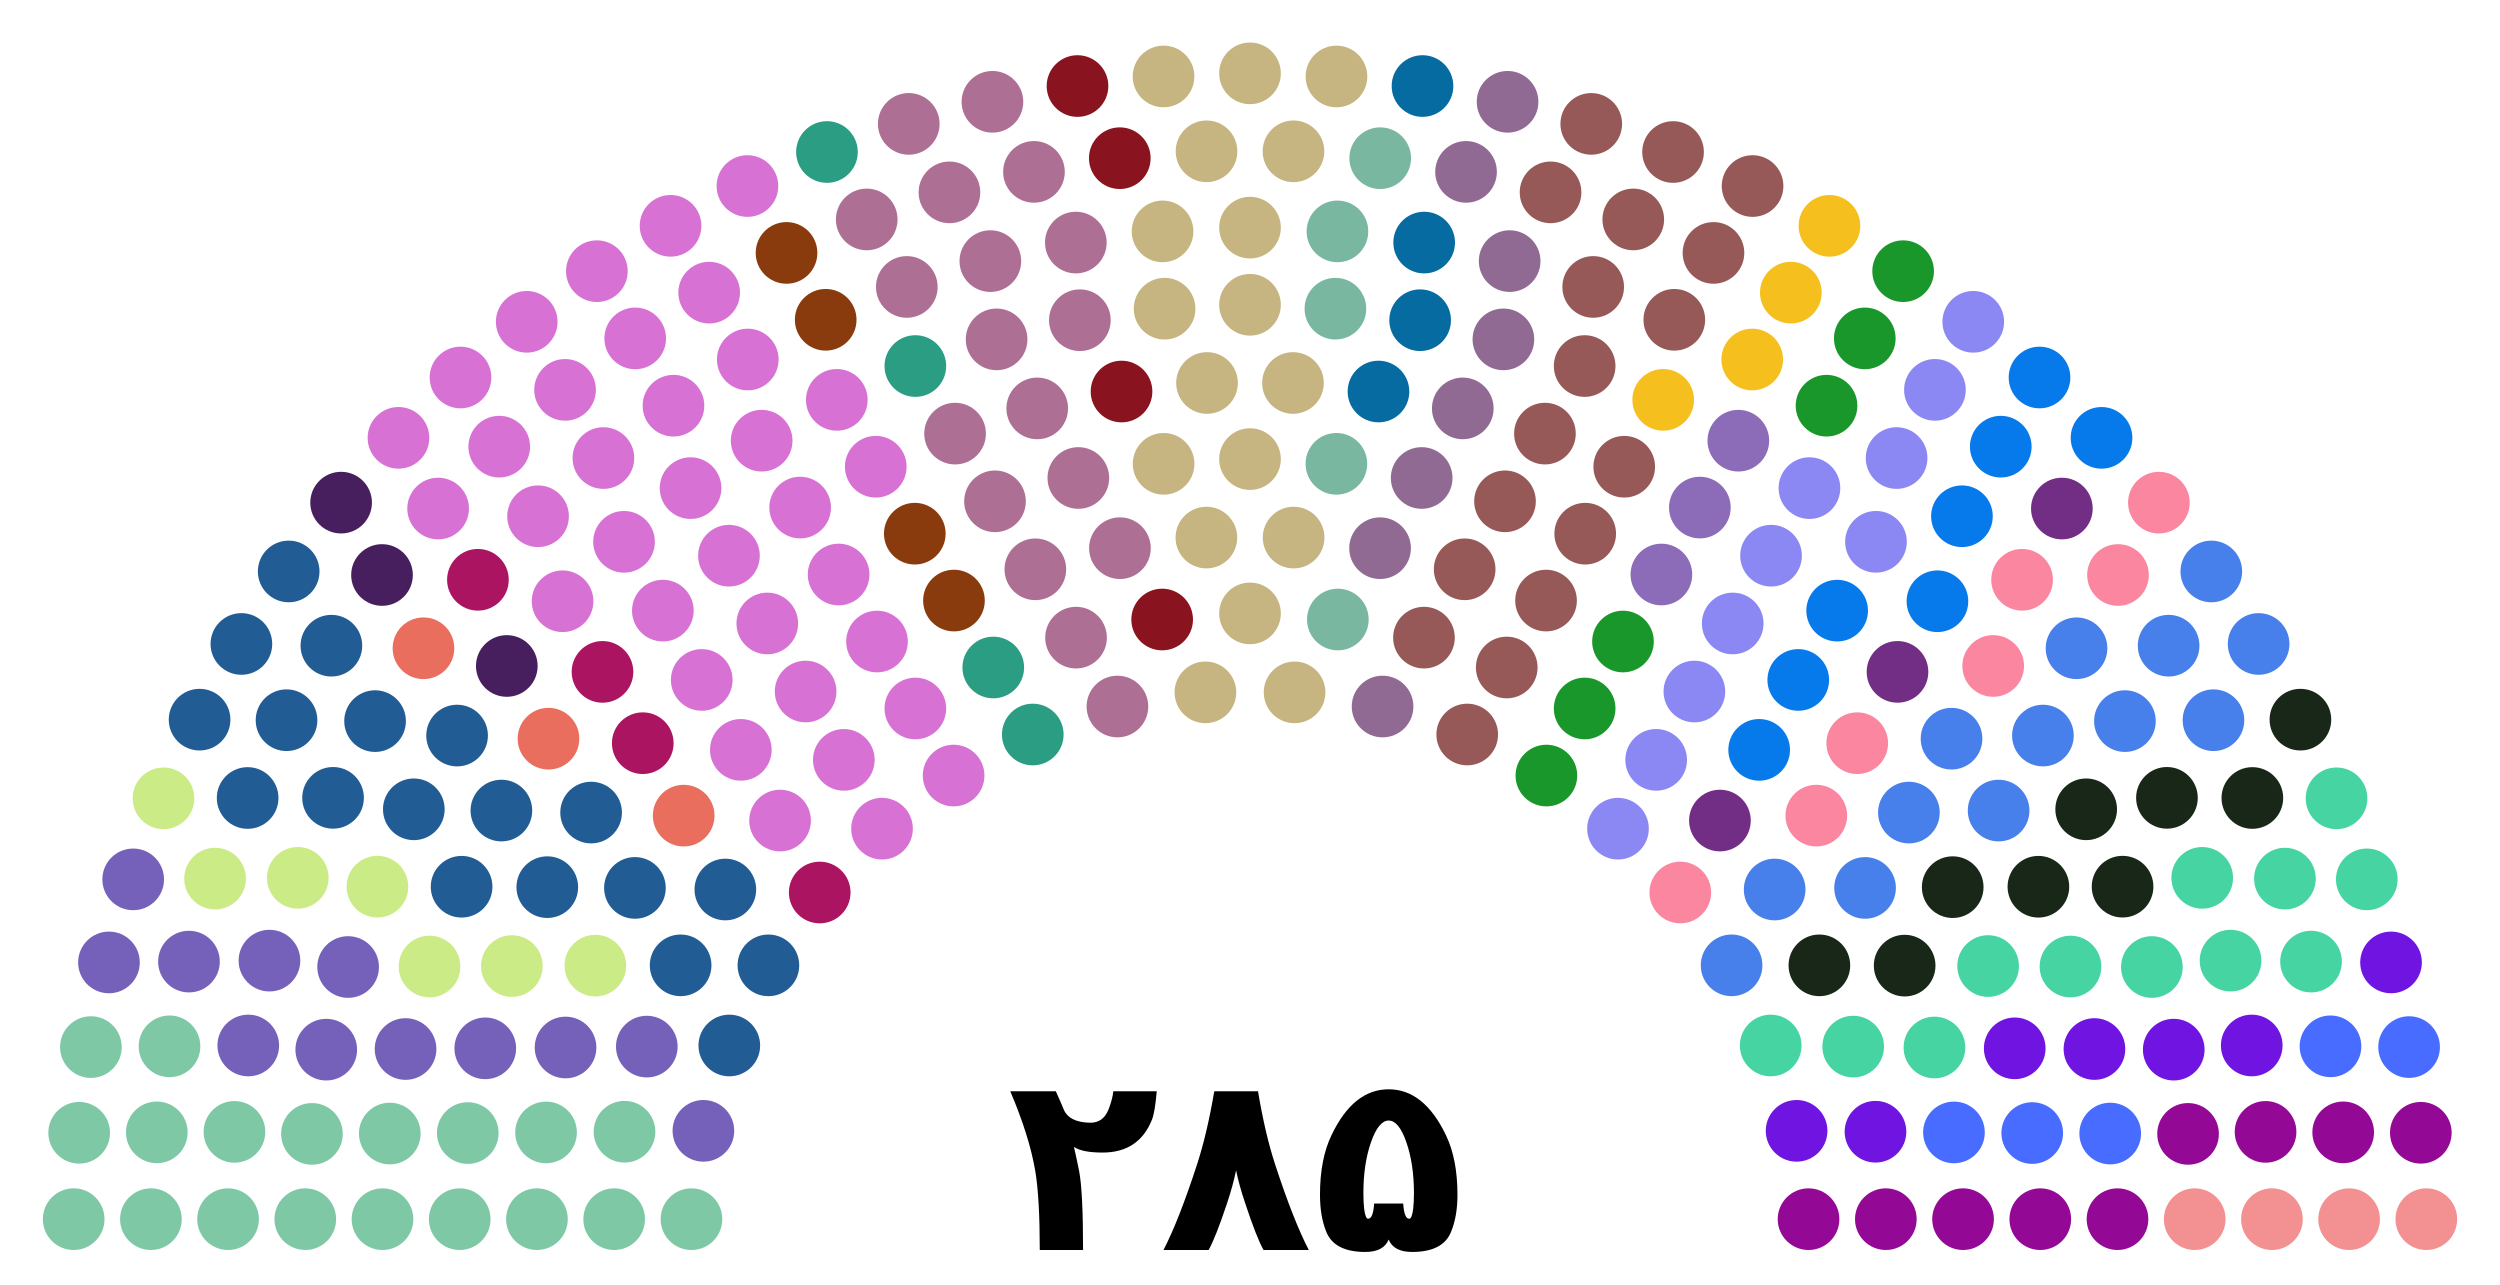
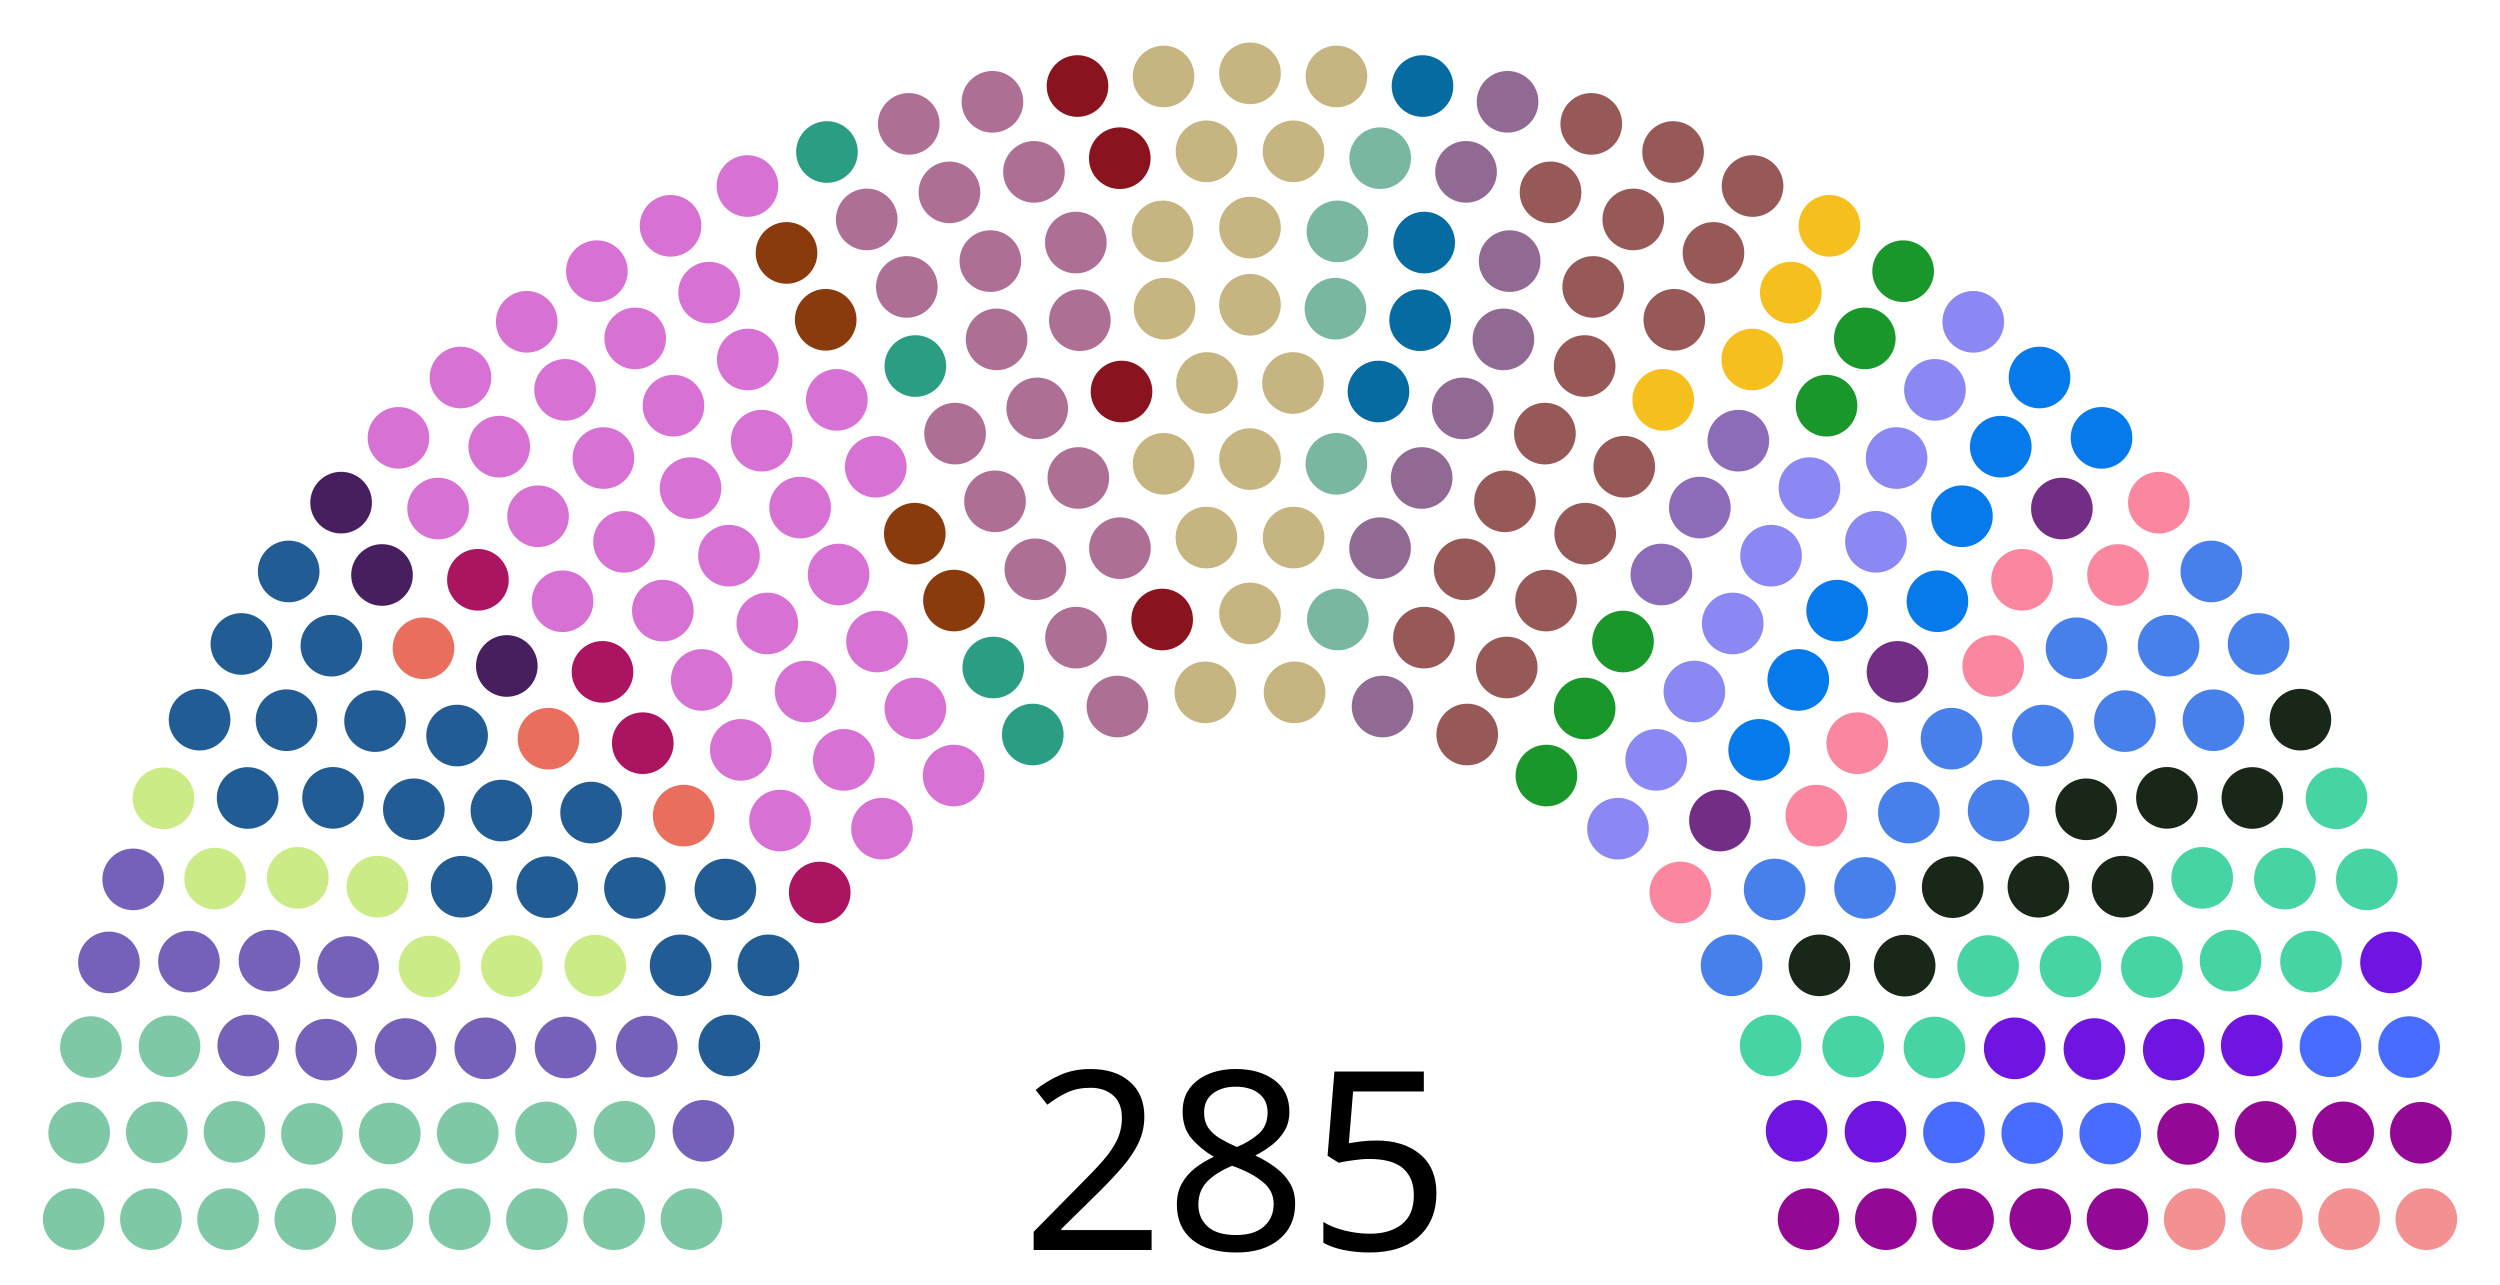
<svg xmlns="http://www.w3.org/2000/svg" version="1.1" width="360" height="185">
  <g>
-     <text x="178" y="180" font-size="36" font-weight="bold" font-family="B-Nazanin, sans-serif" text-anchor="middle">۲۸۵</text>
+     <text id="count" x="178" y="180" font-size="36" font-family="sans-serif" text-anchor="middle">285</text>
    <g fill="#7EC8A6" id="آذربایجانشرقی">
      <circle cx="10.61" cy="175.56" r="4.44" />
      <circle cx="21.73" cy="175.56" r="4.44" />
      <circle cx="32.84" cy="175.56" r="4.44" />
      <circle cx="43.96" cy="175.56" r="4.44" />
      <circle cx="55.08" cy="175.56" r="4.44" />
      <circle cx="66.20" cy="175.56" r="4.44" />
      <circle cx="77.32" cy="175.56" r="4.44" />
      <circle cx="88.44" cy="175.56" r="4.44" />
      <circle cx="99.57" cy="175.56" r="4.44" />
      <circle cx="11.40" cy="163.12" r="4.44" />
      <circle cx="22.58" cy="163.06" r="4.44" />
      <circle cx="33.76" cy="162.99" r="4.44" />
      <circle cx="44.92" cy="163.28" r="4.44" />
      <circle cx="56.13" cy="163.23" r="4.44" />
      <circle cx="67.36" cy="163.16" r="4.44" />
      <circle cx="78.63" cy="163.07" r="4.44" />
      <circle cx="13.09" cy="150.78" r="4.44" />
      <circle cx="24.41" cy="150.67" r="4.44" />
      <circle cx="89.93" cy="162.97" r="4.44" />
    </g>
    <g fill="#7561BA" id="آذربایجانغربی">
      <circle cx="35.75" cy="150.55" r="4.44" />
      <circle cx="46.98" cy="151.15" r="4.44" />
      <circle cx="101.29" cy="162.84" r="4.44" />
      <circle cx="58.40" cy="151.06" r="4.44" />
      <circle cx="15.69" cy="138.59" r="4.44" />
      <circle cx="69.88" cy="150.96" r="4.44" />
      <circle cx="27.21" cy="138.47" r="4.44" />
      <circle cx="38.80" cy="138.33" r="4.44" />
      <circle cx="81.44" cy="150.84" r="4.44" />
      <circle cx="50.13" cy="139.25" r="4.44" />
      <circle cx="19.18" cy="126.63" r="4.44" />
      <circle cx="93.14" cy="150.71" r="4.44" />
    </g>
    <g fill="#CBEB86" id="اردبیل">
      <circle cx="61.85" cy="139.18" r="4.44" />
      <circle cx="30.97" cy="126.52" r="4.44" />
      <circle cx="73.71" cy="139.11" r="4.44" />
      <circle cx="42.88" cy="126.41" r="4.44" />
      <circle cx="23.54" cy="114.96" r="4.44" />
      <circle cx="54.35" cy="127.68" r="4.44" />
      <circle cx="85.73" cy="139.05" r="4.44" />
    </g>
    <g fill="#225C94" id="اصفهان">
      <circle cx="105.02" cy="150.55" r="4.44" />
      <circle cx="35.66" cy="114.91" r="4.44" />
      <circle cx="66.47" cy="127.69" r="4.44" />
      <circle cx="47.96" cy="114.89" r="4.44" />
      <circle cx="98.01" cy="139.01" r="4.44" />
      <circle cx="28.74" cy="103.63" r="4.44" />
      <circle cx="78.81" cy="127.75" r="4.44" />
      <circle cx="59.59" cy="116.54" r="4.44" />
      <circle cx="41.26" cy="103.71" r="4.44" />
      <circle cx="72.20" cy="116.72" r="4.44" />
      <circle cx="91.43" cy="127.86" r="4.44" />
      <circle cx="110.65" cy="139.01" r="4.44" />
      <circle cx="34.76" cy="92.73" r="4.44" />
      <circle cx="54.01" cy="103.84" r="4.44" />
      <circle cx="65.82" cy="105.92" r="4.44" />
      <circle cx="47.72" cy="92.98" r="4.44" />
      <circle cx="85.12" cy="117.01" r="4.44" />
      <circle cx="104.45" cy="128.09" r="4.44" />
      <circle cx="41.57" cy="82.29" r="4.44" />
    </g>
    <g fill="#E96E5D" id="البرز">
      <circle cx="60.98" cy="93.35" r="4.44" />
      <circle cx="78.98" cy="106.37" r="4.44" />
      <circle cx="98.45" cy="117.45" r="4.44" />
    </g>
    <g fill="#471F5E" id="ایلام">
      <circle cx="55.01" cy="82.80" r="4.44" />
      <circle cx="72.98" cy="95.90" r="4.44" />
      <circle cx="49.12" cy="72.38" r="4.44" />
    </g>
    <g fill="#AB1461" id="بوشهر">
      <circle cx="118.04" cy="128.52" r="4.44" />
      <circle cx="92.56" cy="107.02" r="4.44" />
      <circle cx="68.82" cy="83.49" r="4.44" />
      <circle cx="86.76" cy="96.75" r="4.44" />
    </g>
    <g fill="#D772D4" id="تهران">
      <circle cx="63.09" cy="73.23" r="4.44" />
      <circle cx="112.33" cy="118.16" r="4.44" />
      <circle cx="81.01" cy="86.58" r="4.44" />
      <circle cx="57.38" cy="63.05" r="4.44" />
      <circle cx="106.68" cy="107.98" r="4.44" />
      <circle cx="77.48" cy="74.34" r="4.44" />
      <circle cx="101.05" cy="97.91" r="4.44" />
      <circle cx="71.89" cy="64.32" r="4.44" />
      <circle cx="95.45" cy="87.93" r="4.44" />
      <circle cx="66.31" cy="54.36" r="4.44" />
      <circle cx="89.86" cy="78.02" r="4.44" />
      <circle cx="127.01" cy="119.33" r="4.44" />
      <circle cx="121.51" cy="109.42" r="4.44" />
      <circle cx="86.89" cy="65.96" r="4.44" />
      <circle cx="81.37" cy="56.14" r="4.44" />
      <circle cx="116.01" cy="99.58" r="4.44" />
      <circle cx="75.85" cy="46.34" r="4.44" />
      <circle cx="110.49" cy="89.78" r="4.44" />
      <circle cx="104.97" cy="80.02" r="4.44" />
      <circle cx="99.44" cy="70.29" r="4.44" />
      <circle cx="96.98" cy="58.42" r="4.44" />
      <circle cx="91.47" cy="48.73" r="4.44" />
      <circle cx="85.95" cy="39.05" r="4.44" />
      <circle cx="137.32" cy="111.68" r="4.44" />
      <circle cx="131.81" cy="102.02" r="4.44" />
      <circle cx="126.29" cy="92.38" r="4.44" />
      <circle cx="120.76" cy="82.73" r="4.44" />
      <circle cx="115.22" cy="73.09" r="4.44" />
      <circle cx="109.68" cy="63.46" r="4.44" />
      <circle cx="96.56" cy="32.52" r="4.44" />
      <circle cx="102.12" cy="42.14" r="4.44" />
      <circle cx="107.68" cy="51.77" r="4.44" />
      <circle cx="120.50" cy="57.58" r="4.44" />
      <circle cx="126.11" cy="67.21" r="4.44" />
      <circle cx="107.63" cy="26.79" r="4.44" />
    </g>
    <g fill="#893B0E" id="چهارمحالوبختیاری">
      <circle cx="131.73" cy="76.85" r="4.44" />
      <circle cx="113.26" cy="36.42" r="4.44" />
      <circle cx="118.90" cy="46.05" r="4.44" />
      <circle cx="137.37" cy="86.48" r="4.44" />
    </g>
    <g fill="#2A9D82" id="خراسانجنوبی">
      <circle cx="143.03" cy="96.12" r="4.44" />
      <circle cx="148.72" cy="105.77" r="4.44" />
      <circle cx="119.08" cy="21.89" r="4.44" />
      <circle cx="131.81" cy="52.71" r="4.44" />
    </g>
    <g fill="#AE6F94" id="خراسانرضوی">
      <circle cx="124.81" cy="31.60" r="4.44" />
      <circle cx="137.53" cy="62.44" r="4.44" />
      <circle cx="130.58" cy="41.32" r="4.44" />
      <circle cx="143.28" cy="72.19" r="4.44" />
      <circle cx="149.09" cy="81.98" r="4.44" />
      <circle cx="130.86" cy="17.84" r="4.44" />
      <circle cx="136.72" cy="27.70" r="4.44" />
      <circle cx="154.95" cy="91.82" r="4.44" />
      <circle cx="143.51" cy="48.87" r="4.44" />
      <circle cx="142.61" cy="37.60" r="4.44" />
      <circle cx="149.36" cy="58.81" r="4.44" />
      <circle cx="160.91" cy="101.74" r="4.44" />
      <circle cx="142.91" cy="14.66" r="4.44" />
      <circle cx="155.28" cy="68.83" r="4.44" />
      <circle cx="148.89" cy="24.75" r="4.44" />
      <circle cx="161.27" cy="78.94" r="4.44" />
      <circle cx="155.50" cy="46.11" r="4.44" />
      <circle cx="154.92" cy="34.93" r="4.44" />
    </g>
    <g fill="#89131E" id="خراسانشمالی">
      <circle cx="161.50" cy="56.38" r="4.44" />
      <circle cx="155.16" cy="12.39" r="4.44" />
      <circle cx="167.35" cy="89.21" r="4.44" />
      <circle cx="161.25" cy="22.78" r="4.44" />
    </g>
    <g fill="#C6B581" id="خوزستان">
      <circle cx="167.56" cy="66.79" r="4.44" />
      <circle cx="167.70" cy="44.45" r="4.44" />
      <circle cx="167.41" cy="33.32" r="4.44" />
      <circle cx="173.58" cy="99.70" r="4.44" />
      <circle cx="167.55" cy="11.01" r="4.44" />
      <circle cx="173.72" cy="77.41" r="4.44" />
      <circle cx="173.81" cy="55.15" r="4.44" />
      <circle cx="173.74" cy="21.79" r="4.44" />
      <circle cx="180.00" cy="10.56" r="4.44" />
      <circle cx="180.00" cy="32.78" r="4.44" />
      <circle cx="180.00" cy="43.89" r="4.44" />
      <circle cx="180.00" cy="66.11" r="4.44" />
      <circle cx="180.00" cy="88.33" r="4.44" />
      <circle cx="186.26" cy="21.79" r="4.44" />
      <circle cx="186.19" cy="55.15" r="4.44" />
      <circle cx="186.28" cy="77.41" r="4.44" />
      <circle cx="192.45" cy="11.01" r="4.44" />
      <circle cx="186.42" cy="99.70" r="4.44" />
    </g>
    <g fill="#7AB7A0" id="زنجان">
      <circle cx="192.59" cy="33.32" r="4.44" />
      <circle cx="192.30" cy="44.45" r="4.44" />
      <circle cx="192.44" cy="66.79" r="4.44" />
      <circle cx="198.75" cy="22.78" r="4.44" />
      <circle cx="192.65" cy="89.21" r="4.44" />
    </g>
    <g fill="#066BA0" id="سمنان">
      <circle cx="204.84" cy="12.39" r="4.44" />
      <circle cx="198.50" cy="56.38" r="4.44" />
      <circle cx="205.08" cy="34.93" r="4.44" />
      <circle cx="204.50" cy="46.11" r="4.44" />
    </g>
    <g fill="#916A93" id="سیستانوبلوچستان">
      <circle cx="198.73" cy="78.94" r="4.44" />
      <circle cx="211.11" cy="24.75" r="4.44" />
      <circle cx="204.72" cy="68.83" r="4.44" />
      <circle cx="217.09" cy="14.66" r="4.44" />
      <circle cx="199.09" cy="101.74" r="4.44" />
      <circle cx="210.64" cy="58.81" r="4.44" />
      <circle cx="217.39" cy="37.60" r="4.44" />
      <circle cx="216.49" cy="48.87" r="4.44" />
    </g>
    <g fill="#965957" id="فارس">
      <circle cx="205.05" cy="91.82" r="4.44" />
      <circle cx="223.28" cy="27.70" r="4.44" />
      <circle cx="229.14" cy="17.84" r="4.44" />
      <circle cx="210.91" cy="81.98" r="4.44" />
      <circle cx="216.72" cy="72.19" r="4.44" />
      <circle cx="229.42" cy="41.32" r="4.44" />
      <circle cx="222.47" cy="62.44" r="4.44" />
      <circle cx="235.19" cy="31.60" r="4.44" />
      <circle cx="228.19" cy="52.71" r="4.44" />
      <circle cx="240.92" cy="21.89" r="4.44" />
      <circle cx="211.28" cy="105.77" r="4.44" />
      <circle cx="216.97" cy="96.12" r="4.44" />
      <circle cx="222.63" cy="86.48" r="4.44" />
      <circle cx="241.10" cy="46.05" r="4.44" />
      <circle cx="246.74" cy="36.42" r="4.44" />
      <circle cx="228.27" cy="76.85" r="4.44" />
      <circle cx="252.37" cy="26.79" r="4.44" />
      <circle cx="233.89" cy="67.21" r="4.44" />
    </g>
    <g fill="#F5BF1D" id="قزوین">
      <circle cx="239.50" cy="57.58" r="4.44" />
      <circle cx="252.32" cy="51.77" r="4.44" />
      <circle cx="257.88" cy="42.14" r="4.44" />
      <circle cx="263.44" cy="32.52" r="4.44" />
    </g>
    <g fill="#8C6BB8" id="قم">
      <circle cx="250.32" cy="63.46" r="4.44" />
      <circle cx="244.78" cy="73.09" r="4.44" />
      <circle cx="239.24" cy="82.73" r="4.44" />
    </g>
    <g fill="#1A972B" id="کردستان">
      <circle cx="233.71" cy="92.38" r="4.44" />
      <circle cx="228.19" cy="102.02" r="4.44" />
      <circle cx="222.68" cy="111.68" r="4.44" />
      <circle cx="274.05" cy="39.05" r="4.44" />
      <circle cx="268.53" cy="48.73" r="4.44" />
      <circle cx="263.02" cy="58.42" r="4.44" />
    </g>
    <g fill="#8B87F3" id="کرمان">
      <circle cx="260.56" cy="70.29" r="4.44" />
      <circle cx="255.03" cy="80.02" r="4.44" />
      <circle cx="249.51" cy="89.78" r="4.44" />
      <circle cx="284.15" cy="46.34" r="4.44" />
      <circle cx="243.99" cy="99.58" r="4.44" />
      <circle cx="278.63" cy="56.14" r="4.44" />
      <circle cx="273.11" cy="65.96" r="4.44" />
      <circle cx="238.49" cy="109.42" r="4.44" />
      <circle cx="232.99" cy="119.33" r="4.44" />
      <circle cx="270.14" cy="78.02" r="4.44" />
    </g>
    <g fill="#067AEB" id="کرمانشاه">
      <circle cx="293.69" cy="54.36" r="4.44" />
      <circle cx="264.55" cy="87.93" r="4.44" />
      <circle cx="288.11" cy="64.32" r="4.44" />
      <circle cx="258.95" cy="97.91" r="4.44" />
      <circle cx="282.52" cy="74.34" r="4.44" />
      <circle cx="253.32" cy="107.98" r="4.44" />
      <circle cx="302.62" cy="63.05" r="4.44" />
      <circle cx="278.99" cy="86.58" r="4.44" />
    </g>
    <g fill="#722D84" id="کهگیلویهوبویراحمد">
      <circle cx="247.67" cy="118.16" r="4.44" />
      <circle cx="296.91" cy="73.23" r="4.44" />
      <circle cx="273.24" cy="96.75" r="4.44" />
    </g>
    <g fill="#FA86A0" id="گلستان">
      <circle cx="291.18" cy="83.49" r="4.44" />
      <circle cx="267.44" cy="107.02" r="4.44" />
      <circle cx="241.96" cy="128.52" r="4.44" />
      <circle cx="310.88" cy="72.38" r="4.44" />
      <circle cx="287.02" cy="95.90" r="4.44" />
      <circle cx="304.99" cy="82.80" r="4.44" />
      <circle cx="261.55" cy="117.45" r="4.44" />
    </g>
    <g fill="#4880EB" id="گیلان">
      <circle cx="281.02" cy="106.37" r="4.44" />
      <circle cx="299.02" cy="93.35" r="4.44" />
      <circle cx="318.43" cy="82.29" r="4.44" />
      <circle cx="255.55" cy="128.09" r="4.44" />
      <circle cx="274.88" cy="117.01" r="4.44" />
      <circle cx="312.28" cy="92.98" r="4.44" />
      <circle cx="294.18" cy="105.92" r="4.44" />
      <circle cx="305.99" cy="103.84" r="4.44" />
      <circle cx="325.24" cy="92.73" r="4.44" />
      <circle cx="249.35" cy="139.01" r="4.44" />
      <circle cx="268.57" cy="127.86" r="4.44" />
      <circle cx="287.80" cy="116.72" r="4.44" />
      <circle cx="318.74" cy="103.71" r="4.44" />
    </g>
    <g fill="#182717" id="لرستان">
      <circle cx="300.41" cy="116.54" r="4.44" />
      <circle cx="281.19" cy="127.75" r="4.44" />
      <circle cx="331.26" cy="103.63" r="4.44" />
      <circle cx="261.99" cy="139.01" r="4.44" />
      <circle cx="312.04" cy="114.89" r="4.44" />
      <circle cx="293.53" cy="127.69" r="4.44" />
      <circle cx="324.34" cy="114.91" r="4.44" />
      <circle cx="274.27" cy="139.05" r="4.44" />
      <circle cx="305.65" cy="127.68" r="4.44" />
    </g>
    <g fill="#46D4A2" id="مازندران">
      <circle cx="336.46" cy="114.96" r="4.44" />
      <circle cx="254.98" cy="150.55" r="4.44" />
      <circle cx="317.12" cy="126.41" r="4.44" />
      <circle cx="286.29" cy="139.11" r="4.44" />
      <circle cx="329.03" cy="126.52" r="4.44" />
      <circle cx="298.15" cy="139.18" r="4.44" />
      <circle cx="266.86" cy="150.71" r="4.44" />
      <circle cx="340.82" cy="126.63" r="4.44" />
      <circle cx="309.87" cy="139.25" r="4.44" />
      <circle cx="278.56" cy="150.84" r="4.44" />
      <circle cx="321.20" cy="138.33" r="4.44" />
      <circle cx="332.79" cy="138.47" r="4.44" />
    </g>
    <g fill="#6F14E1" id="مرکزی">
      <circle cx="290.12" cy="150.96" r="4.44" />
      <circle cx="344.31" cy="138.59" r="4.44" />
      <circle cx="301.60" cy="151.06" r="4.44" />
      <circle cx="258.71" cy="162.84" r="4.44" />
      <circle cx="313.02" cy="151.15" r="4.44" />
      <circle cx="324.25" cy="150.55" r="4.44" />
      <circle cx="270.07" cy="162.97" r="4.44" />
    </g>
    <g fill="#476CFF" id="هرمزگان">
      <circle cx="335.59" cy="150.67" r="4.44" />
      <circle cx="346.91" cy="150.78" r="4.44" />
      <circle cx="281.37" cy="163.07" r="4.44" />
      <circle cx="292.64" cy="163.16" r="4.44" />
      <circle cx="303.87" cy="163.23" r="4.44" />
    </g>
    <g fill="#930995" id="همدان">
      <circle cx="315.08" cy="163.28" r="4.44" />
      <circle cx="326.24" cy="162.99" r="4.44" />
      <circle cx="337.42" cy="163.06" r="4.44" />
      <circle cx="348.60" cy="163.12" r="4.44" />
      <circle cx="260.43" cy="175.56" r="4.44" />
      <circle cx="271.56" cy="175.56" r="4.44" />
      <circle cx="282.68" cy="175.56" r="4.44" />
      <circle cx="293.80" cy="175.56" r="4.44" />
      <circle cx="304.92" cy="175.56" r="4.44" />
    </g>
    <g fill="#F39091" id="یزد">
      <circle cx="316.04" cy="175.56" r="4.44" />
      <circle cx="327.16" cy="175.56" r="4.44" />
      <circle cx="338.27" cy="175.56" r="4.44" />
      <circle cx="349.39" cy="175.56" r="4.44" />
    </g>
  </g>
</svg>
